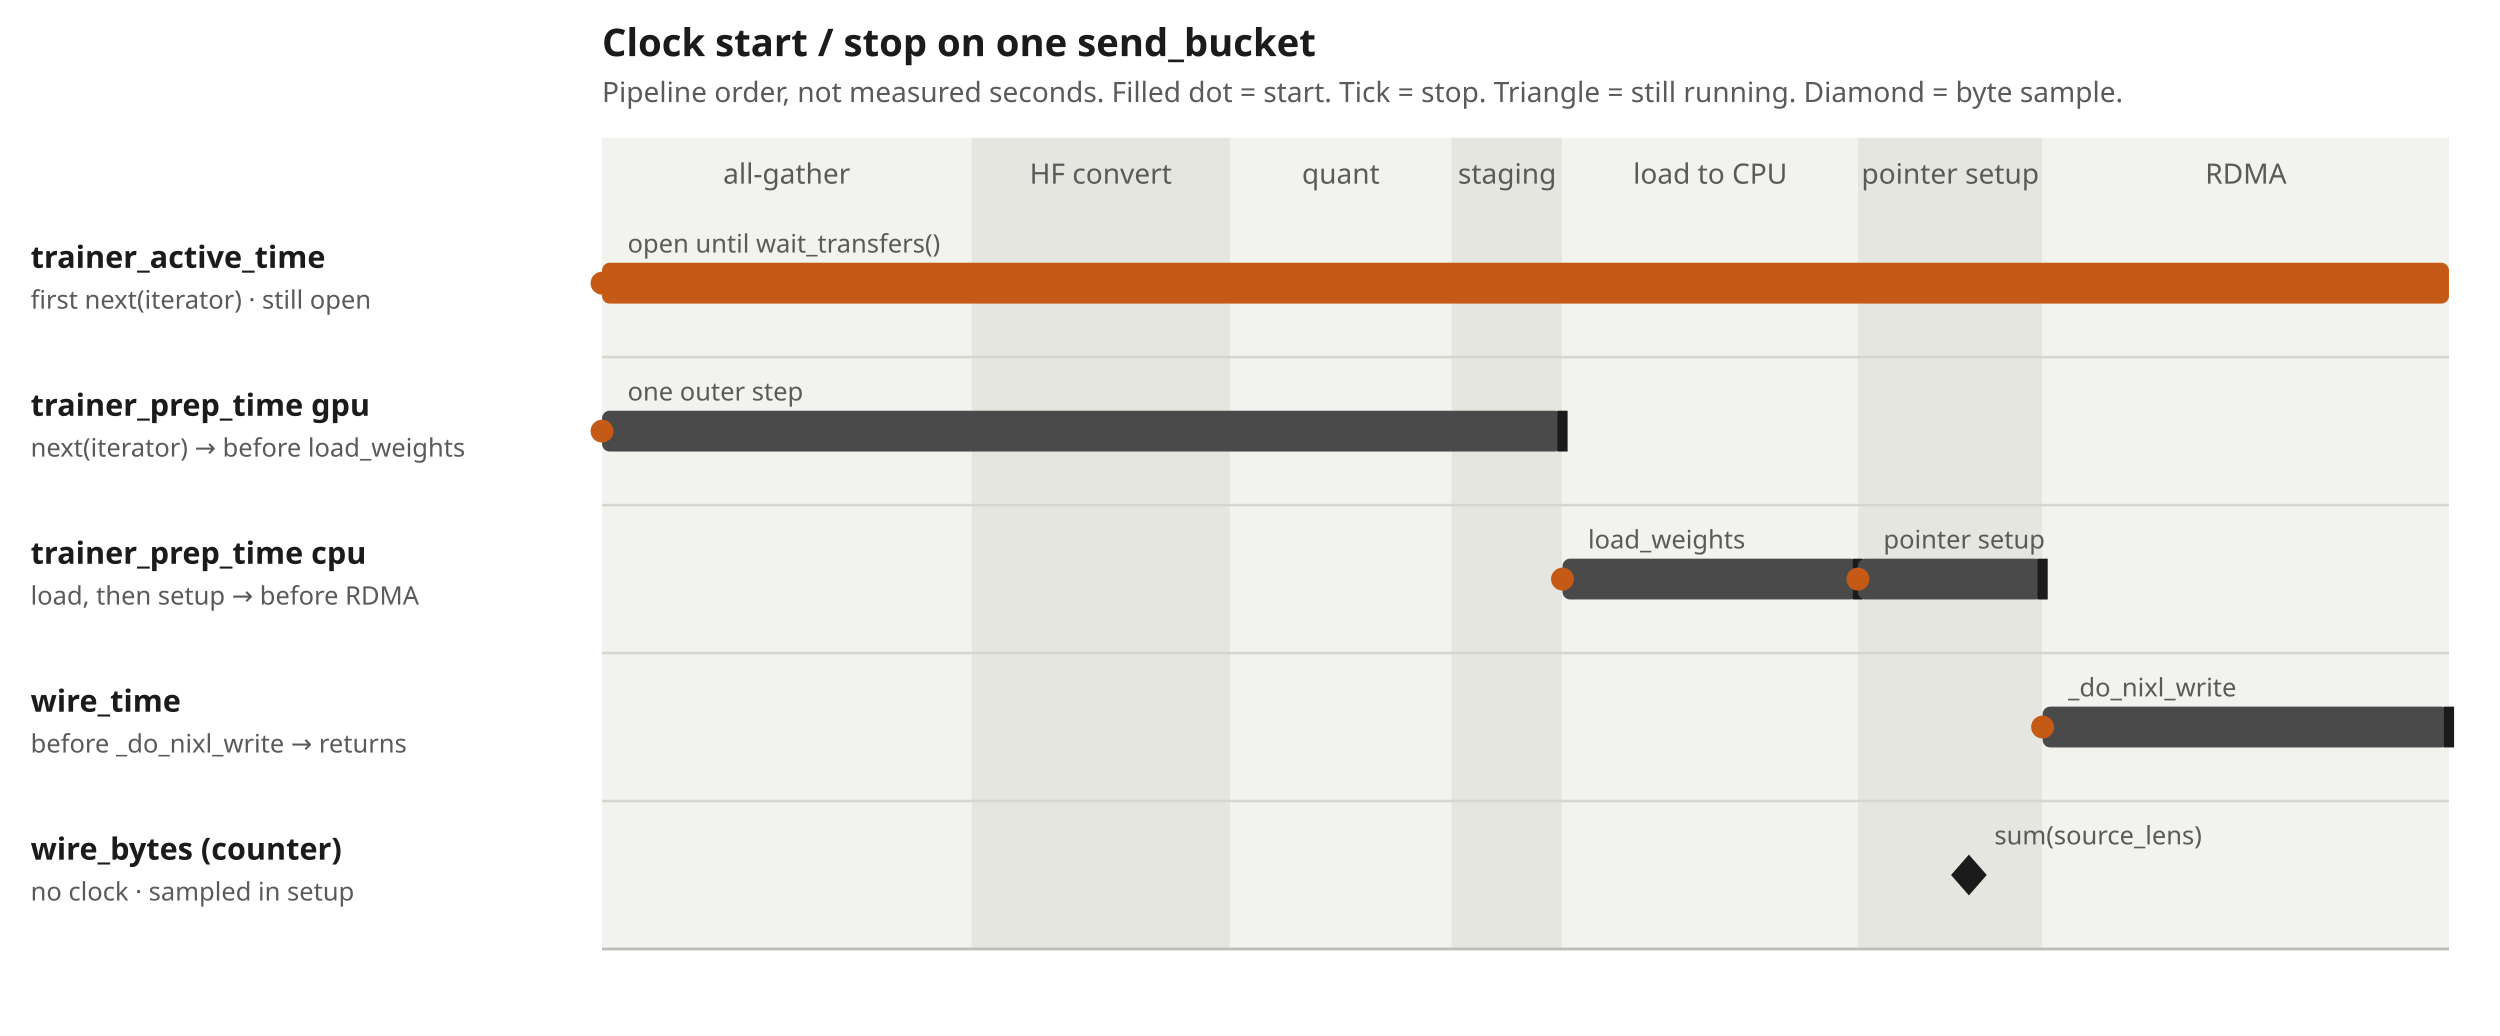
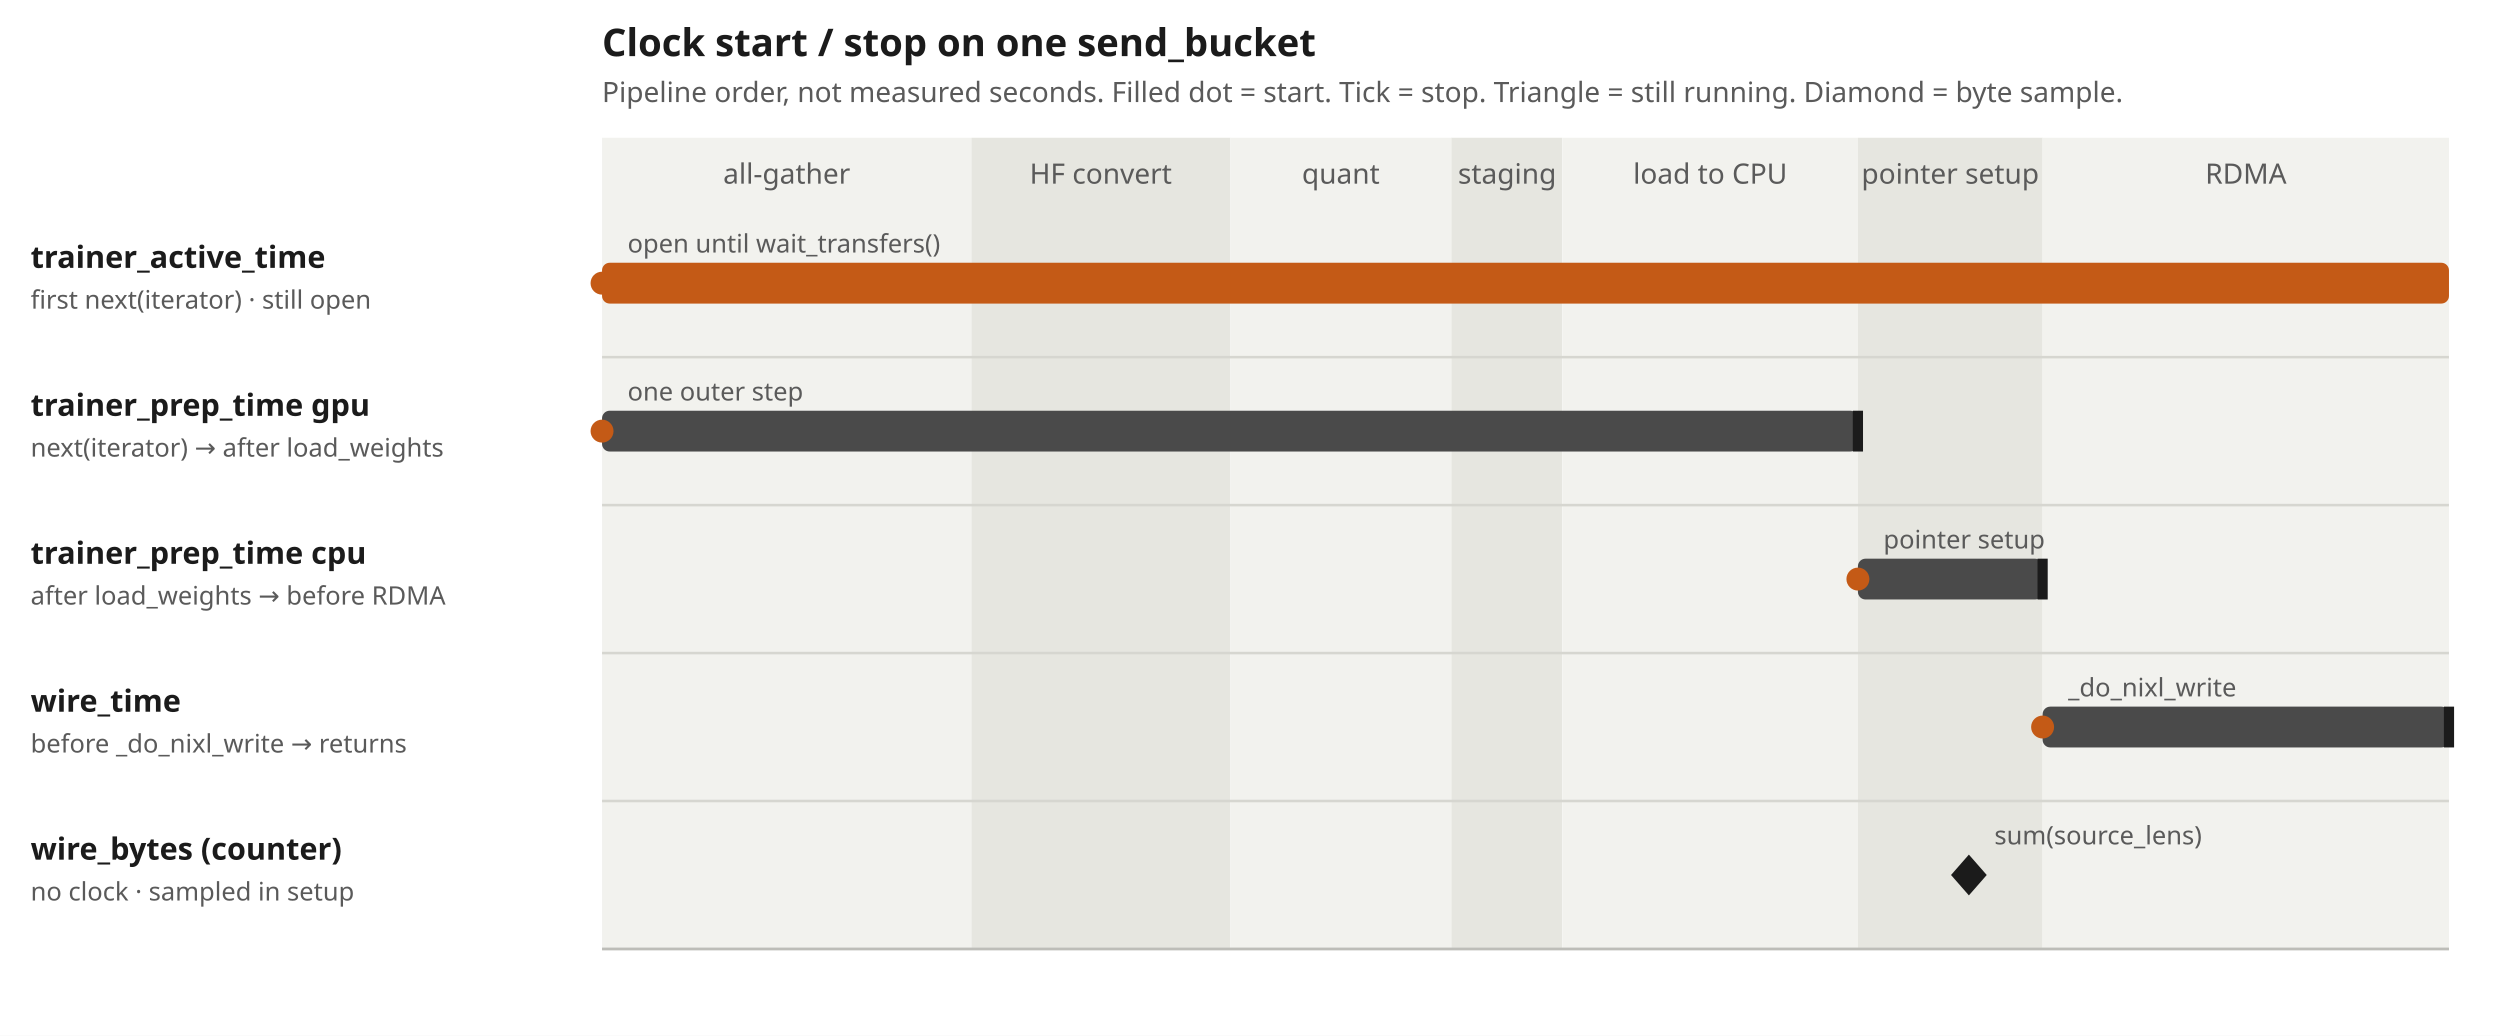
<svg xmlns="http://www.w3.org/2000/svg" viewBox="0 0 980 406" width="100%" role="img" aria-label="Clock start / stop on one send_bucket">
  <rect width="980" height="406" fill="#ffffff" />
  <text x="236" y="22" fill="#1b1b1b" font-family="ui-sans-serif, system-ui, sans-serif" font-size="15" font-weight="600">Clock start / stop on one send_bucket</text>
  <text x="236" y="40" fill="#5a5a5a" font-family="ui-sans-serif, system-ui, sans-serif" font-size="11">Pipeline order, not measured seconds. Filled dot = start. Tick = stop. Triangle = still running. Diamond = byte sample.</text>
  <rect x="236.0" y="54" width="144.8" height="318" fill="#f2f2ee" />
  <text x="308.4" y="72" text-anchor="middle" fill="#5a5a5a" font-family="ui-sans-serif, system-ui, sans-serif" font-size="11">all-gather</text>
  <rect x="380.8" y="54" width="101.4" height="318" fill="#e6e6e0" />
  <text x="431.5" y="72" text-anchor="middle" fill="#5a5a5a" font-family="ui-sans-serif, system-ui, sans-serif" font-size="11">HF convert</text>
  <rect x="482.2" y="54" width="86.9" height="318" fill="#f2f2ee" />
  <text x="525.6" y="72" text-anchor="middle" fill="#5a5a5a" font-family="ui-sans-serif, system-ui, sans-serif" font-size="11">quant</text>
  <rect x="569.0" y="54" width="43.4" height="318" fill="#e6e6e0" />
  <text x="590.8" y="72" text-anchor="middle" fill="#5a5a5a" font-family="ui-sans-serif, system-ui, sans-serif" font-size="11">staging</text>
  <rect x="612.5" y="54" width="115.8" height="318" fill="#f2f2ee" />
  <text x="670.4" y="72" text-anchor="middle" fill="#5a5a5a" font-family="ui-sans-serif, system-ui, sans-serif" font-size="11">load to CPU</text>
  <rect x="728.3" y="54" width="72.4" height="318" fill="#e6e6e0" />
  <text x="764.5" y="72" text-anchor="middle" fill="#5a5a5a" font-family="ui-sans-serif, system-ui, sans-serif" font-size="11">pointer setup</text>
  <rect x="800.7" y="54" width="159.3" height="318" fill="#f2f2ee" />
  <text x="880.4" y="72" text-anchor="middle" fill="#5a5a5a" font-family="ui-sans-serif, system-ui, sans-serif" font-size="11">RDMA</text>
  <line x1="236" y1="140" x2="960" y2="140" stroke="#d6d6d0" />
  <text x="12" y="105.0" fill="#1b1b1b" font-family="ui-sans-serif, system-ui, sans-serif" font-size="12" font-weight="600">trainer_active_time</text>
  <text x="12" y="121.0" fill="#5a5a5a" font-family="ui-sans-serif, system-ui, sans-serif" font-size="10">first next(iterator) · still open</text>
  <rect x="236.0" y="103.0" width="724.0" height="16" rx="3" fill="#c45a16" />
  <circle cx="236.0" cy="111.0" r="4.5" fill="#c45a16" />
  <polygon points="960.0,111.0 951.0,105.0 951.0,117.0" fill="#c45a16" />
  <text x="246.0" y="99.0" fill="#5a5a5a" font-family="ui-sans-serif, system-ui, sans-serif" font-size="10">open until wait_transfers()</text>
  <line x1="236" y1="198" x2="960" y2="198" stroke="#d6d6d0" />
  <text x="12" y="163.0" fill="#1b1b1b" font-family="ui-sans-serif, system-ui, sans-serif" font-size="12" font-weight="600">trainer_prep_time gpu</text>
-   <text x="12" y="179.0" fill="#5a5a5a" font-family="ui-sans-serif, system-ui, sans-serif" font-size="10">next(iterator) → before load_weights</text>
-   <rect x="236.0" y="161.0" width="376.5" height="16" rx="3" fill="#4a4a4a" />
+   <text x="12" y="179.0" fill="#5a5a5a" font-family="ui-sans-serif, system-ui, sans-serif" font-size="10">next(iterator) → after load_weights</text>
+   <rect x="236.0" y="161.0" width="492.3" height="16" rx="3" fill="#4a4a4a" />
  <circle cx="236.0" cy="169.0" r="4.5" fill="#c45a16" />
-   <rect x="610.5" y="161.0" width="4" height="16" fill="#1b1b1b" />
+   <rect x="726.3" y="161.0" width="4" height="16" fill="#1b1b1b" />
  <text x="246.0" y="157.0" fill="#5a5a5a" font-family="ui-sans-serif, system-ui, sans-serif" font-size="10">one outer step</text>
  <line x1="236" y1="256" x2="960" y2="256" stroke="#d6d6d0" />
  <text x="12" y="221.0" fill="#1b1b1b" font-family="ui-sans-serif, system-ui, sans-serif" font-size="12" font-weight="600">trainer_prep_time cpu</text>
-   <text x="12" y="237.0" fill="#5a5a5a" font-family="ui-sans-serif, system-ui, sans-serif" font-size="10">load, then setup → before RDMA</text>
-   <rect x="612.5" y="219.0" width="115.8" height="16" rx="3" fill="#4a4a4a" />
-   <circle cx="612.5" cy="227.0" r="4.5" fill="#c45a16" />
-   <rect x="726.3" y="219.0" width="4" height="16" fill="#1b1b1b" />
-   <text x="622.5" y="215.0" fill="#5a5a5a" font-family="ui-sans-serif, system-ui, sans-serif" font-size="10">load_weights</text>
+   <text x="12" y="237.0" fill="#5a5a5a" font-family="ui-sans-serif, system-ui, sans-serif" font-size="10">after load_weights → before RDMA</text>
  <rect x="728.3" y="219.0" width="72.4" height="16" rx="3" fill="#4a4a4a" />
  <circle cx="728.3" cy="227.0" r="4.5" fill="#c45a16" />
  <rect x="798.7" y="219.0" width="4" height="16" fill="#1b1b1b" />
  <text x="738.3" y="215.0" fill="#5a5a5a" font-family="ui-sans-serif, system-ui, sans-serif" font-size="10">pointer setup</text>
  <line x1="236" y1="314" x2="960" y2="314" stroke="#d6d6d0" />
  <text x="12" y="279.0" fill="#1b1b1b" font-family="ui-sans-serif, system-ui, sans-serif" font-size="12" font-weight="600">wire_time</text>
  <text x="12" y="295.0" fill="#5a5a5a" font-family="ui-sans-serif, system-ui, sans-serif" font-size="10">before _do_nixl_write → returns</text>
  <rect x="800.7" y="277.0" width="159.3" height="16" rx="3" fill="#4a4a4a" />
  <circle cx="800.7" cy="285.0" r="4.5" fill="#c45a16" />
  <rect x="958.0" y="277.0" width="4" height="16" fill="#1b1b1b" />
  <text x="810.7" y="273.0" fill="#5a5a5a" font-family="ui-sans-serif, system-ui, sans-serif" font-size="10">_do_nixl_write</text>
  <line x1="236" y1="372" x2="960" y2="372" stroke="#d6d6d0" />
  <text x="12" y="337.0" fill="#1b1b1b" font-family="ui-sans-serif, system-ui, sans-serif" font-size="12" font-weight="600">wire_bytes (counter)</text>
  <text x="12" y="353.0" fill="#5a5a5a" font-family="ui-sans-serif, system-ui, sans-serif" font-size="10">no clock · sampled in setup</text>
  <polygon points="771.8,335.0 778.8,343.0 771.8,351.0 764.8,343.0" fill="#1b1b1b" />
  <text x="781.8" y="331.0" fill="#5a5a5a" font-family="ui-sans-serif, system-ui, sans-serif" font-size="10">sum(source_lens)</text>
  <line x1="236" y1="372" x2="960" y2="372" stroke="#bdbdb8" />
</svg>
